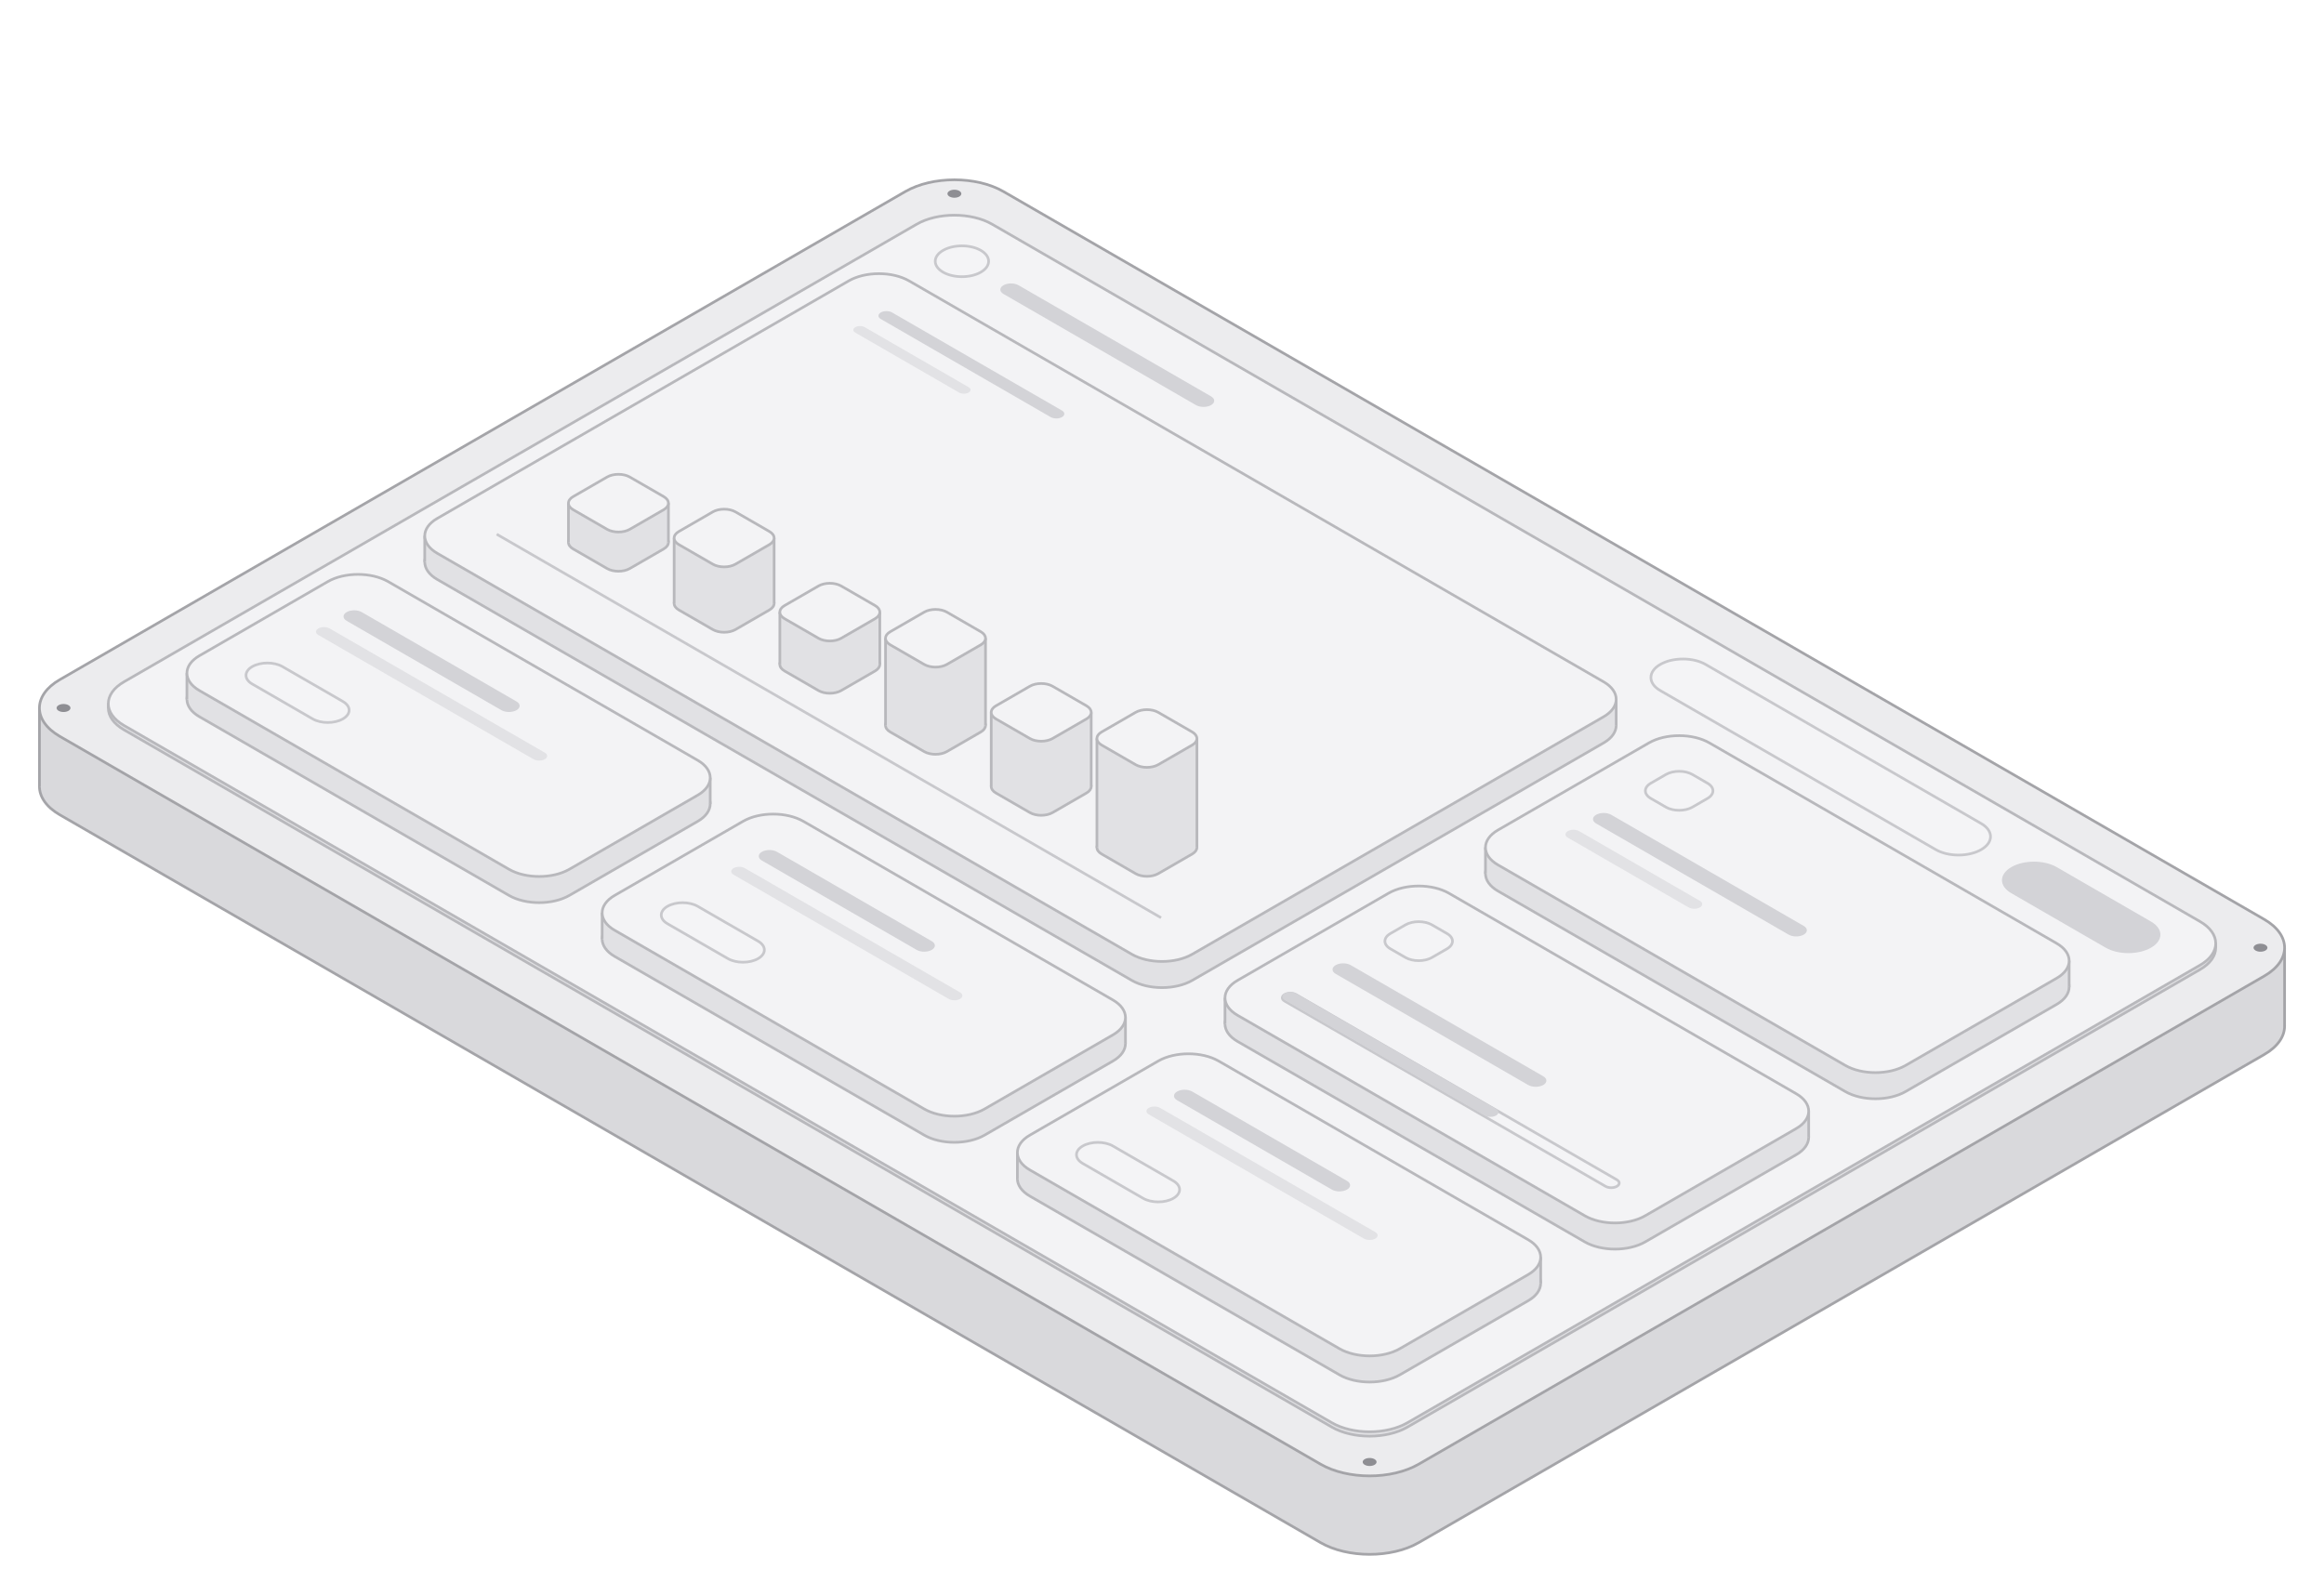
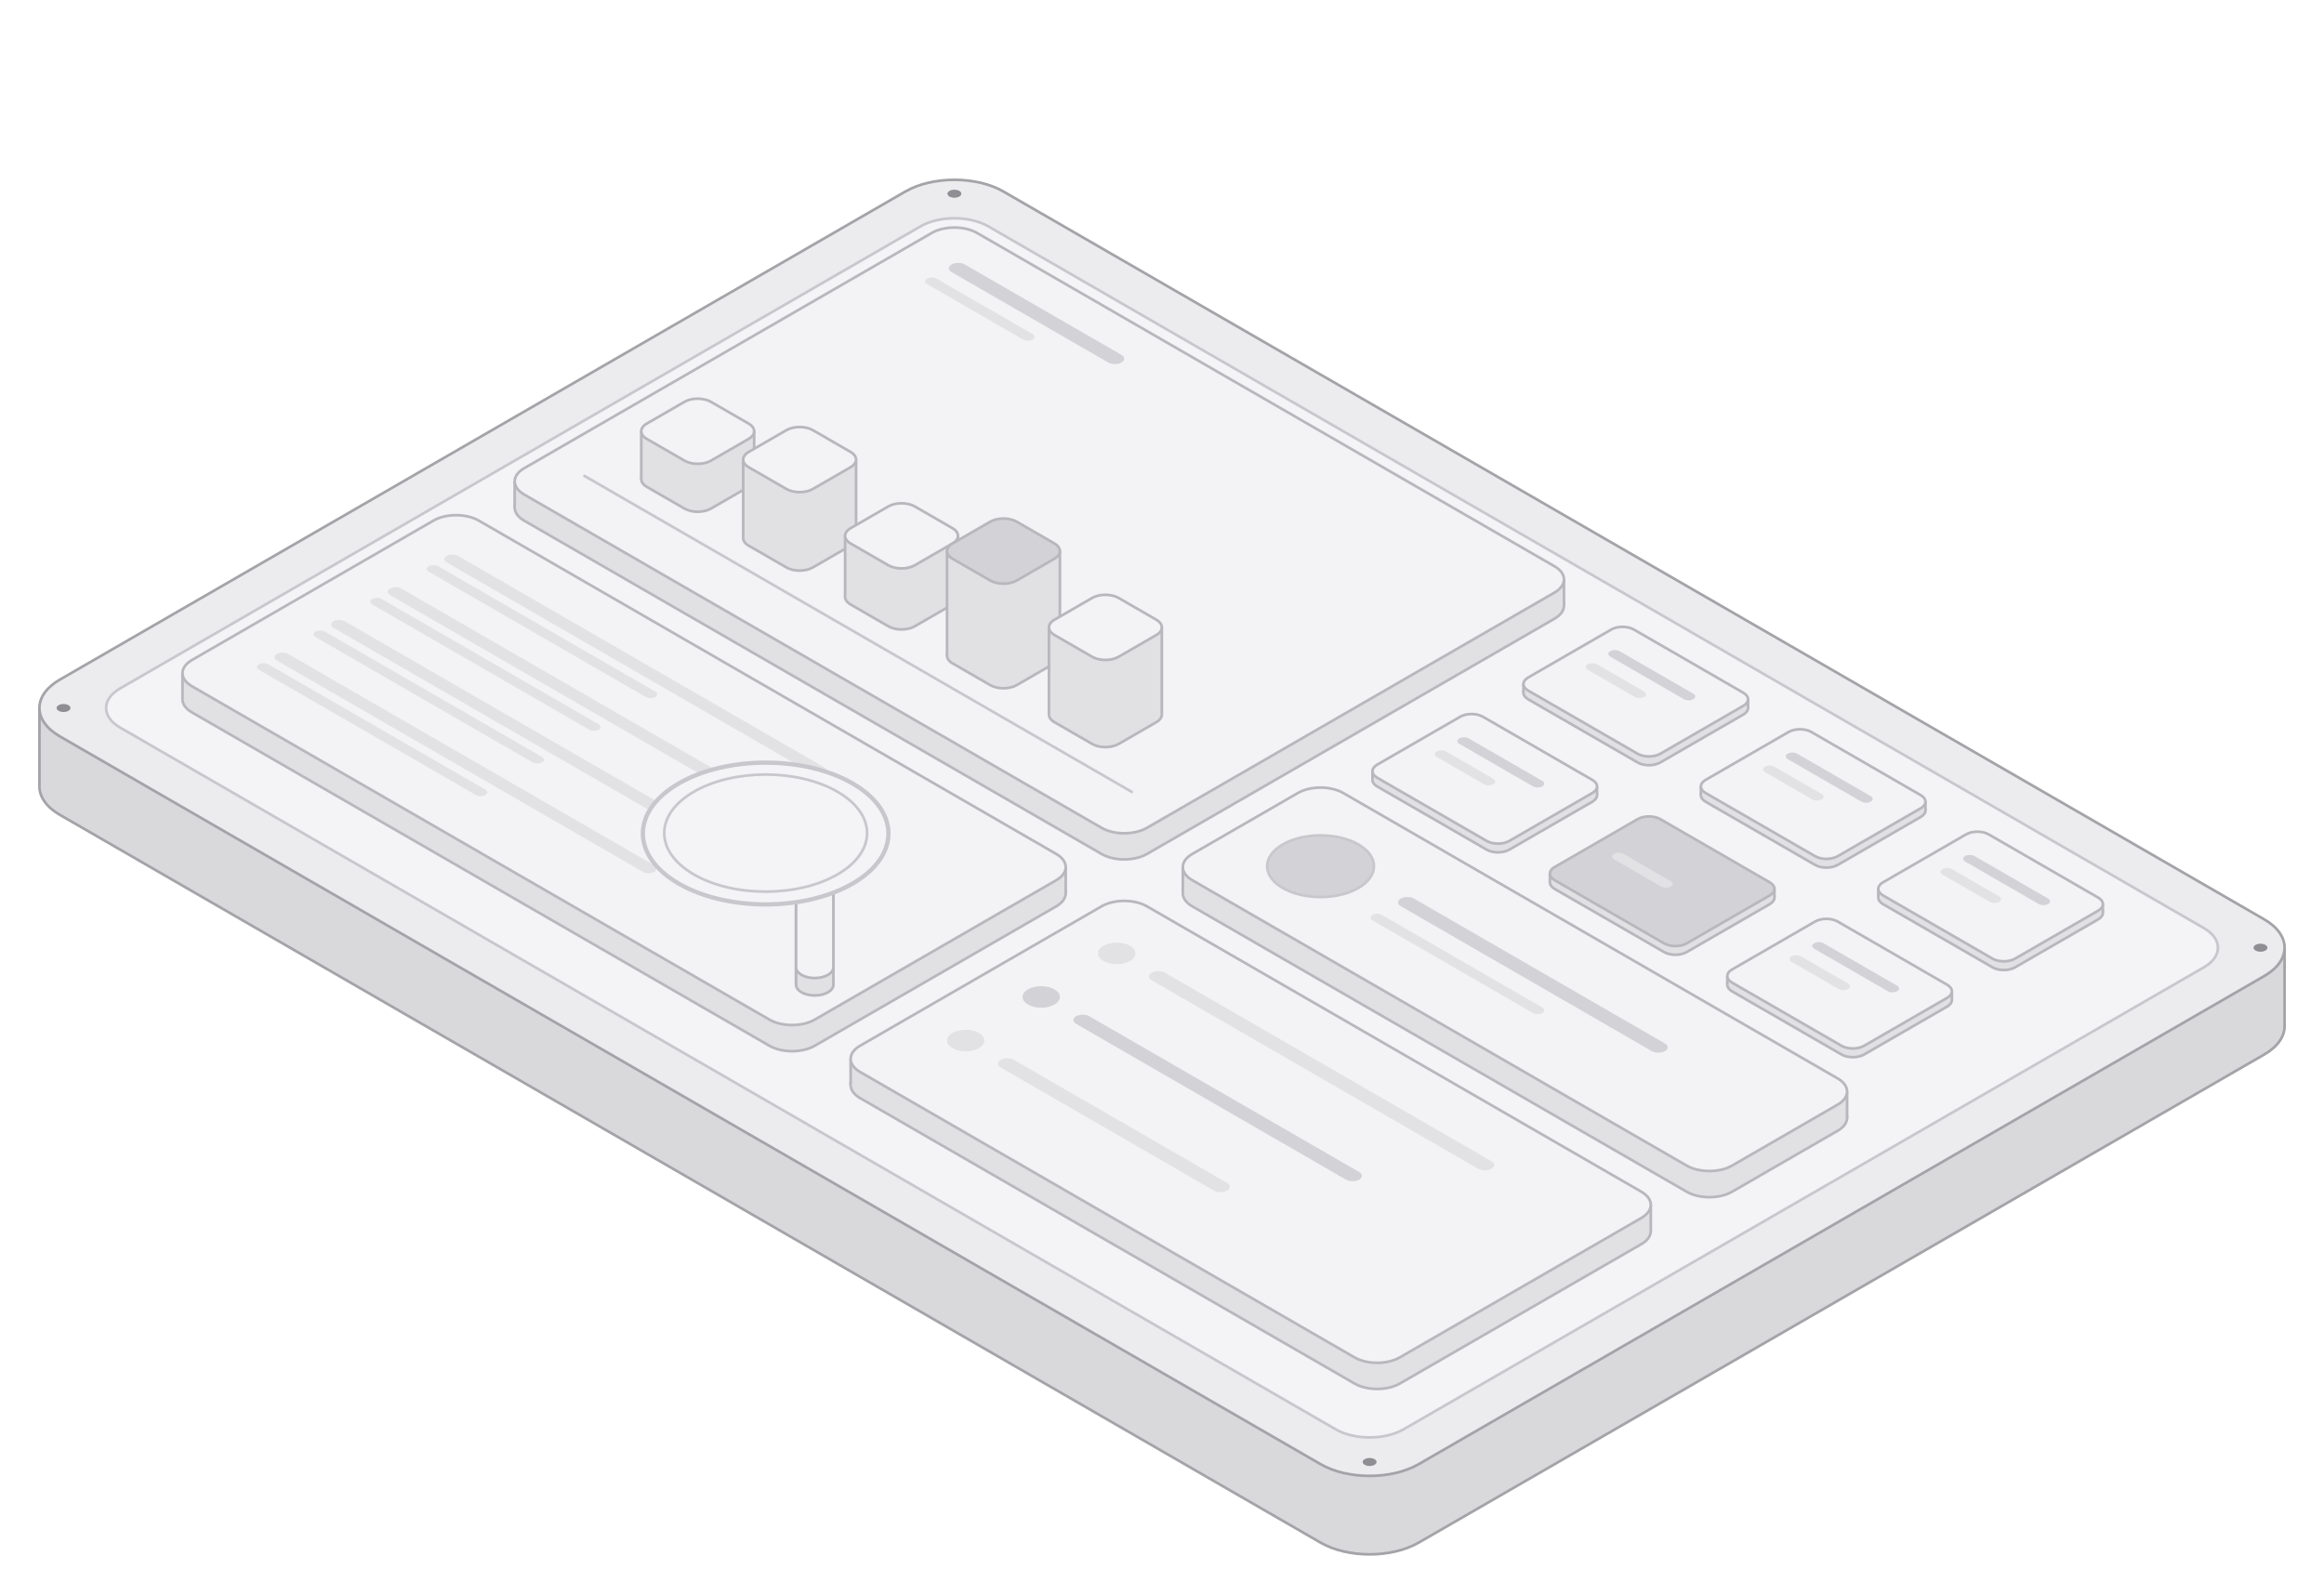
<svg xmlns="http://www.w3.org/2000/svg" viewBox="-435.34 -339.58 870.67 592.61" shape-rendering="geometricPrecision">
-   <style>.l{stroke-width:1px}.l2{stroke-width:1.5px}@media (min-resolution:2dppx){.l{stroke-width:.5px}.l2{stroke-width:1px}}@media (min-resolution:3dppx){.l{stroke-width:.34px}.l2{stroke-width:.67px}}</style>
+   <style>.l{stroke-width:1px}.l2{stroke-width:1.6px}@media (min-resolution:2dppx){.l{stroke-width:.5px}.l2{stroke-width:1px}}@media (min-resolution:3dppx){.l{stroke-width:.34px}.l2{stroke-width:.67px}}</style>
  <g transform="matrix(0.707107,0.408248,-0.707107,0.408248,-77.7817,-249.0315)">
    <rect x="0" y="0" width="720" height="500" rx="26" fill="#d9d9dc" stroke="#a4a4a8" class="l" vector-effect="non-scaling-stroke" />
  </g>
  <path d="M-420.566 -74.301L420.566 15.513L420.566 44.907L-420.566 -44.907Z" fill="#d9d9dc" />
  <path d="M-420.566 -74.301L-420.566 -44.907M420.566 15.513L420.566 44.907" stroke="#a4a4a8" class="l" vector-effect="non-scaling-stroke" />
  <g transform="matrix(0.707107,0.408248,-0.707107,0.408248,-77.7817,-278.4253)">
    <rect x="0" y="0" width="720" height="500" rx="26" fill="#ececee" stroke="#a4a4a8" class="l" vector-effect="non-scaling-stroke" />
  </g>
  <g transform="matrix(0.707107,0.408248,-0.707107,0.408248,-77.7817,-278.4253)">
    <circle cx="14" cy="14" r="2.6" fill="#8e8e93" />
    <circle cx="706" cy="14" r="2.6" fill="#8e8e93" />
    <circle cx="706" cy="486" r="2.6" fill="#8e8e93" />
    <circle cx="14" cy="486" r="2.6" fill="#8e8e93" />
  </g>
  <g transform="matrix(0.707107,0.408248,-0.707107,0.408248,-77.7817,-278.4253)">
-     <rect x="20" y="20" width="680" height="460" rx="20" fill="#e1e1e4" stroke="#b8b8bc" class="l" vector-effect="non-scaling-stroke" />
-   </g>
-   <path d="M-394.767 -75.934L394.767 13.880L394.767 15.513L-394.767 -74.301Z" fill="#e1e1e4" />
-   <path d="M-394.767 -75.934L-394.767 -74.301M394.767 13.880L394.767 15.513" stroke="#b8b8bc" class="l" vector-effect="non-scaling-stroke" />
-   <g transform="matrix(0.707107,0.408248,-0.707107,0.408248,-77.7817,-280.0583)">
-     <rect x="20" y="20" width="680" height="460" rx="20" fill="#f3f3f5" stroke="#b8b8bc" class="l" vector-effect="non-scaling-stroke" />
-   </g>
-   <g transform="matrix(0.707107,0.408248,-0.707107,0.408248,-77.7817,-280.8748)">
-     <rect x="40" y="36" width="20" height="20" rx="10" fill="#f4f4f6" stroke="#c8c8cc" class="l" vector-effect="non-scaling-stroke" />
-   </g>
-   <g transform="matrix(0.707107,0.408248,-0.707107,0.408248,-77.7817,-280.8748)">
-     <rect x="72" y="42" width="110" height="8" rx="4" fill="#d3d3d7" />
-   </g>
-   <g transform="matrix(0.707107,0.408248,-0.707107,0.408248,-77.7817,-280.8748)">
-     <rect x="420" y="34" width="170" height="24" rx="12" fill="#f4f4f6" stroke="#c8c8cc" class="l" vector-effect="non-scaling-stroke" />
-   </g>
-   <g transform="matrix(0.707107,0.408248,-0.707107,0.408248,-77.7817,-280.0583)">
-     <rect x="40" y="356" width="196" height="100" rx="16" fill="#e1e1e4" stroke="#b8b8bc" class="l" vector-effect="non-scaling-stroke" />
-   </g>
-   <path d="M-365.311 -87.365L-169.262 -48.173L-169.262 -38.375L-365.311 -77.567Z" fill="#e1e1e4" />
-   <path d="M-365.311 -87.365L-365.311 -77.567M-169.262 -48.173L-169.262 -38.375" stroke="#b8b8bc" class="l" vector-effect="non-scaling-stroke" />
-   <g transform="matrix(0.707107,0.408248,-0.707107,0.408248,-77.7817,-289.8563)">
-     <rect x="40" y="356" width="196" height="100" rx="16" fill="#f3f3f5" stroke="#b8b8bc" class="l" vector-effect="non-scaling-stroke" />
-   </g>
-   <g transform="matrix(0.707107,0.408248,-0.707107,0.408248,-77.7817,-280.8748)">
-     <rect x="606" y="34" width="74" height="24" rx="12" fill="#d3d3d7" />
-   </g>
-   <g transform="matrix(0.707107,0.408248,-0.707107,0.408248,-77.7817,-280.0583)">
-     <rect x="40" y="80" width="400" height="250" rx="16" fill="#e1e1e4" stroke="#b8b8bc" class="l" vector-effect="non-scaling-stroke" />
-   </g>
-   <path d="M-276.215 -138.804L170.149 -77.567L170.149 -67.769L-276.215 -129.006Z" fill="#e1e1e4" />
-   <path d="M-276.215 -138.804L-276.215 -129.006M170.149 -77.567L170.149 -67.769" stroke="#b8b8bc" class="l" vector-effect="non-scaling-stroke" />
-   <g transform="matrix(0.707107,0.408248,-0.707107,0.408248,-77.7817,-289.8563)">
-     <rect x="40" y="80" width="400" height="250" rx="16" fill="#f3f3f5" stroke="#b8b8bc" class="l" vector-effect="non-scaling-stroke" />
-   </g>
-   <g transform="matrix(0.707107,0.408248,-0.707107,0.408248,-77.7817,-280.0583)">
-     <rect x="464" y="80" width="216" height="112" rx="16" fill="#e1e1e4" stroke="#b8b8bc" class="l" vector-effect="non-scaling-stroke" />
-   </g>
-   <path d="M121.179 -22.045L339.855 20.412L339.855 30.210L121.179 -12.247Z" fill="#e1e1e4" />
-   <path d="M121.179 -22.045L121.179 -12.247M339.855 20.412L339.855 30.210" stroke="#b8b8bc" class="l" vector-effect="non-scaling-stroke" />
-   <g transform="matrix(0.707107,0.408248,-0.707107,0.408248,-77.7817,-289.8563)">
-     <rect x="464" y="80" width="216" height="112" rx="16" fill="#f3f3f5" stroke="#b8b8bc" class="l" vector-effect="non-scaling-stroke" />
-   </g>
-   <g transform="matrix(0.707107,0.408248,-0.707107,0.408248,-77.7817,-280.0583)">
-     <rect x="260" y="356" width="196" height="100" rx="16" fill="#e1e1e4" stroke="#b8b8bc" class="l" vector-effect="non-scaling-stroke" />
-   </g>
-   <path d="M-209.747 2.449L-13.698 41.641L-13.698 51.439L-209.747 12.247Z" fill="#e1e1e4" />
-   <path d="M-209.747 2.449L-209.747 12.247M-13.698 41.641L-13.698 51.439" stroke="#b8b8bc" class="l" vector-effect="non-scaling-stroke" />
-   <g transform="matrix(0.707107,0.408248,-0.707107,0.408248,-77.7817,-289.8563)">
-     <rect x="260" y="356" width="196" height="100" rx="16" fill="#f3f3f5" stroke="#b8b8bc" class="l" vector-effect="non-scaling-stroke" />
-   </g>
-   <g transform="matrix(0.707107,0.408248,-0.707107,0.408248,-77.7817,-280.0583)">
-     <rect x="464" y="218" width="216" height="112" rx="16" fill="#e1e1e4" stroke="#b8b8bc" class="l" vector-effect="non-scaling-stroke" />
-   </g>
-   <path d="M23.598 34.293L242.274 76.751L242.274 86.549L23.598 44.091Z" fill="#e1e1e4" />
-   <path d="M23.598 34.293L23.598 44.091M242.274 76.751L242.274 86.549" stroke="#b8b8bc" class="l" vector-effect="non-scaling-stroke" />
-   <g transform="matrix(0.707107,0.408248,-0.707107,0.408248,-77.7817,-289.8563)">
-     <rect x="464" y="218" width="216" height="112" rx="16" fill="#f3f3f5" stroke="#b8b8bc" class="l" vector-effect="non-scaling-stroke" />
-   </g>
-   <g transform="matrix(0.707107,0.408248,-0.707107,0.408248,-77.7817,-280.0583)">
-     <rect x="480" y="356" width="196" height="100" rx="16" fill="#e1e1e4" stroke="#b8b8bc" class="l" vector-effect="non-scaling-stroke" />
-   </g>
-   <path d="M-54.184 92.264L141.865 131.456L141.865 141.254L-54.184 102.062Z" fill="#e1e1e4" />
-   <path d="M-54.184 92.264L-54.184 102.062M141.865 131.456L141.865 141.254" stroke="#b8b8bc" class="l" vector-effect="non-scaling-stroke" />
-   <g transform="matrix(0.707107,0.408248,-0.707107,0.408248,-77.7817,-289.8563)">
-     <rect x="480" y="356" width="196" height="100" rx="16" fill="#f3f3f5" stroke="#b8b8bc" class="l" vector-effect="non-scaling-stroke" />
-   </g>
-   <g transform="matrix(0.707107,0.408248,-0.707107,0.408248,-77.7817,-290.6728)">
-     <rect x="64" y="114" width="60" height="5" rx="2.5" fill="#e2e2e5" />
-   </g>
-   <g transform="matrix(0.707107,0.408248,-0.707107,0.408248,-77.7817,-290.6728)">
-     <rect x="64" y="100" width="96" height="6" rx="3" fill="#d3d3d7" />
-   </g>
-   <g transform="matrix(0.707107,0.408248,-0.707107,0.408248,-77.7817,-289.8563)">
-     <rect x="84" y="262" width="30" height="30" rx="6" fill="#e1e1e4" stroke="#b8b8bc" class="l" vector-effect="non-scaling-stroke" />
-   </g>
-   <path d="M-222.375 -151.052L-184.919 -151.052L-184.919 -136.355L-222.375 -136.355Z" fill="#e1e1e4" />
-   <path d="M-222.375 -151.052L-222.375 -136.355M-184.919 -151.052L-184.919 -136.355" stroke="#b8b8bc" class="l" vector-effect="non-scaling-stroke" />
-   <g transform="matrix(0.707107,0.408248,-0.707107,0.408248,-77.7817,-304.5532)">
-     <rect x="84" y="262" width="30" height="30" rx="6" fill="#f3f3f5" stroke="#b8b8bc" class="l" vector-effect="non-scaling-stroke" />
-   </g>
-   <g transform="matrix(0.707107,0.408248,-0.707107,0.408248,-77.7817,-289.8563)">
-     <rect x="140" y="262" width="30" height="30" rx="6" fill="#e1e1e4" stroke="#b8b8bc" class="l" vector-effect="non-scaling-stroke" />
-   </g>
-   <path d="M-182.777 -137.988L-145.321 -137.988L-145.321 -113.493L-182.777 -113.493Z" fill="#e1e1e4" />
-   <path d="M-182.777 -137.988L-182.777 -113.493M-145.321 -137.988L-145.321 -113.493" stroke="#b8b8bc" class="l" vector-effect="non-scaling-stroke" />
-   <g transform="matrix(0.707107,0.408248,-0.707107,0.408248,-77.7817,-314.3512)">
-     <rect x="140" y="262" width="30" height="30" rx="6" fill="#f3f3f5" stroke="#b8b8bc" class="l" vector-effect="non-scaling-stroke" />
-   </g>
-   <g transform="matrix(0.707107,0.408248,-0.707107,0.408248,-77.7817,-289.8563)">
-     <rect x="196" y="262" width="30" height="30" rx="6" fill="#e1e1e4" stroke="#b8b8bc" class="l" vector-effect="non-scaling-stroke" />
-   </g>
-   <path d="M-143.179 -110.227L-105.723 -110.227L-105.723 -90.631L-143.179 -90.631Z" fill="#e1e1e4" />
-   <path d="M-143.179 -110.227L-143.179 -90.631M-105.723 -110.227L-105.723 -90.631" stroke="#b8b8bc" class="l" vector-effect="non-scaling-stroke" />
-   <g transform="matrix(0.707107,0.408248,-0.707107,0.408248,-77.7817,-309.4522)">
-     <rect x="196" y="262" width="30" height="30" rx="6" fill="#f3f3f5" stroke="#b8b8bc" class="l" vector-effect="non-scaling-stroke" />
-   </g>
-   <g transform="matrix(0.707107,0.408248,-0.707107,0.408248,-77.7817,-290.6728)">
-     <rect x="60" y="378" width="90" height="8" rx="4" fill="#d3d3d7" />
-   </g>
-   <g transform="matrix(0.707107,0.408248,-0.707107,0.408248,-77.7817,-290.6728)">
-     <rect x="60" y="424" width="48" height="16" rx="8" fill="#f4f4f6" stroke="#c8c8cc" class="l" vector-effect="non-scaling-stroke" />
-   </g>
-   <g transform="matrix(0.707107,0.408248,-0.707107,0.408248,-77.7817,-289.8563)">
-     <rect x="252" y="262" width="30" height="30" rx="6" fill="#e1e1e4" stroke="#b8b8bc" class="l" vector-effect="non-scaling-stroke" />
-   </g>
-   <path d="M-103.581 -100.429L-66.125 -100.429L-66.125 -67.769L-103.581 -67.769Z" fill="#e1e1e4" />
-   <path d="M-103.581 -100.429L-103.581 -67.769M-66.125 -100.429L-66.125 -67.769" stroke="#b8b8bc" class="l" vector-effect="non-scaling-stroke" />
+     <rect x="20" y="20" width="680" height="460" rx="18" fill="#f4f4f6" stroke="#c8c8cc" class="l" vector-effect="non-scaling-stroke" />
+   </g>
+   <g transform="matrix(0.707107,0.408248,-0.707107,0.408248,-77.7817,-280.0583)">
+     <rect x="394" y="40" width="70" height="56" rx="6" fill="#e1e1e4" stroke="#b8b8bc" class="l" vector-effect="non-scaling-stroke" />
+   </g>
+   <path d="M135.421 -83.283L219.546 -77.567L219.546 -74.301L135.421 -80.017Z" fill="#e1e1e4" />
+   <path d="M135.421 -83.283L135.421 -80.017M219.546 -77.567L219.546 -74.301" stroke="#b8b8bc" class="l" vector-effect="non-scaling-stroke" />
+   <g transform="matrix(0.707107,0.408248,-0.707107,0.408248,-77.7817,-283.3243)">
+     <rect x="394" y="40" width="70" height="56" rx="6" fill="#f3f3f5" stroke="#b8b8bc" class="l" vector-effect="non-scaling-stroke" />
+   </g>
+   <g transform="matrix(0.707107,0.408248,-0.707107,0.408248,-77.7817,-280.0583)">
+     <rect x="394" y="120" width="70" height="56" rx="6" fill="#e1e1e4" stroke="#b8b8bc" class="l" vector-effect="non-scaling-stroke" />
+   </g>
+   <path d="M78.853 -50.623L162.978 -44.907L162.978 -41.641L78.853 -47.357Z" fill="#e1e1e4" />
+   <path d="M78.853 -50.623L78.853 -47.357M162.978 -44.907L162.978 -41.641" stroke="#b8b8bc" class="l" vector-effect="non-scaling-stroke" />
+   <g transform="matrix(0.707107,0.408248,-0.707107,0.408248,-77.7817,-283.3243)">
+     <rect x="394" y="120" width="70" height="56" rx="6" fill="#f3f3f5" stroke="#b8b8bc" class="l" vector-effect="non-scaling-stroke" />
+   </g>
+   <g transform="matrix(0.707107,0.408248,-0.707107,0.408248,-77.7817,-280.0583)">
+     <rect x="40" y="40" width="330" height="240" rx="12" fill="#e1e1e4" stroke="#b8b8bc" class="l" vector-effect="non-scaling-stroke" />
+   </g>
+   <path d="M-242.517 -159.217L150.593 -122.474L150.593 -112.677L-242.517 -149.419Z" fill="#e1e1e4" />
+   <path d="M-242.517 -159.217L-242.517 -149.419M150.593 -122.474L150.593 -112.677" stroke="#b8b8bc" class="l" vector-effect="non-scaling-stroke" />
+   <g transform="matrix(0.707107,0.408248,-0.707107,0.408248,-77.7817,-289.8563)">
+     <rect x="40" y="40" width="330" height="240" rx="12" fill="#f3f3f5" stroke="#b8b8bc" class="l" vector-effect="non-scaling-stroke" />
+   </g>
+   <g transform="matrix(0.707107,0.408248,-0.707107,0.408248,-77.7817,-280.0583)">
+     <rect x="488" y="40" width="70" height="56" rx="6" fill="#e1e1e4" stroke="#b8b8bc" class="l" vector-effect="non-scaling-stroke" />
+   </g>
+   <path d="M201.889 -44.907L286.014 -39.192L286.014 -35.926L201.889 -41.641Z" fill="#e1e1e4" />
+   <path d="M201.889 -44.907L201.889 -41.641M286.014 -39.192L286.014 -35.926" stroke="#b8b8bc" class="l" vector-effect="non-scaling-stroke" />
+   <g transform="matrix(0.707107,0.408248,-0.707107,0.408248,-77.7817,-283.3243)">
+     <rect x="488" y="40" width="70" height="56" rx="6" fill="#f3f3f5" stroke="#b8b8bc" class="l" vector-effect="non-scaling-stroke" />
+   </g>
+   <g transform="matrix(0.707107,0.408248,-0.707107,0.408248,-77.7817,-280.0583)">
+     <rect x="488" y="120" width="70" height="56" rx="6" fill="#e1e1e4" stroke="#b8b8bc" class="l" vector-effect="non-scaling-stroke" />
+   </g>
+   <path d="M145.321 -12.247L229.446 -6.532L229.446 -3.266L145.321 -8.981Z" fill="#e1e1e4" />
+   <path d="M145.321 -12.247L145.321 -8.981M229.446 -6.532L229.446 -3.266" stroke="#b8b8bc" class="l" vector-effect="non-scaling-stroke" />
+   <g transform="matrix(0.707107,0.408248,-0.707107,0.408248,-77.7817,-283.3243)">
+     <rect x="488" y="120" width="70" height="56" rx="6" fill="#d3d3d7" stroke="#b8b8bc" class="l" vector-effect="non-scaling-stroke" />
+   </g>
+   <g transform="matrix(0.707107,0.408248,-0.707107,0.408248,-77.7817,-280.0583)">
+     <rect x="582" y="40" width="70" height="56" rx="6" fill="#e1e1e4" stroke="#b8b8bc" class="l" vector-effect="non-scaling-stroke" />
+   </g>
+   <path d="M268.357 -6.532L352.482 -0.816L352.482 2.449L268.357 -3.266Z" fill="#e1e1e4" />
+   <path d="M268.357 -6.532L268.357 -3.266M352.482 -0.816L352.482 2.449" stroke="#b8b8bc" class="l" vector-effect="non-scaling-stroke" />
+   <g transform="matrix(0.707107,0.408248,-0.707107,0.408248,-77.7817,-283.3243)">
+     <rect x="582" y="40" width="70" height="56" rx="6" fill="#f3f3f5" stroke="#b8b8bc" class="l" vector-effect="non-scaling-stroke" />
+   </g>
+   <g transform="matrix(0.707107,0.408248,-0.707107,0.408248,-77.7817,-280.0583)">
+     <rect x="40" y="304" width="330" height="152" rx="12" fill="#e1e1e4" stroke="#b8b8bc" class="l" vector-effect="non-scaling-stroke" />
+   </g>
+   <path d="M-366.968 -87.365L-36.083 -14.697L-36.083 -4.899L-366.968 -77.567Z" fill="#e1e1e4" />
+   <path d="M-366.968 -87.365L-366.968 -77.567M-36.083 -14.697L-36.083 -4.899" stroke="#b8b8bc" class="l" vector-effect="non-scaling-stroke" />
+   <g transform="matrix(0.707107,0.408248,-0.707107,0.408248,-77.7817,-289.8563)">
+     <rect x="40" y="304" width="330" height="152" rx="12" fill="#f3f3f5" stroke="#b8b8bc" class="l" vector-effect="non-scaling-stroke" />
+   </g>
+   <g transform="matrix(0.707107,0.408248,-0.707107,0.408248,-77.7817,-280.0583)">
+     <rect x="582" y="120" width="70" height="56" rx="6" fill="#e1e1e4" stroke="#b8b8bc" class="l" vector-effect="non-scaling-stroke" />
+   </g>
+   <path d="M211.789 26.128L295.914 31.843L295.914 35.109L211.789 29.394Z" fill="#e1e1e4" />
+   <path d="M211.789 26.128L211.789 29.394M295.914 31.843L295.914 35.109" stroke="#b8b8bc" class="l" vector-effect="non-scaling-stroke" />
+   <g transform="matrix(0.707107,0.408248,-0.707107,0.408248,-77.7817,-283.3243)">
+     <rect x="582" y="120" width="70" height="56" rx="6" fill="#f3f3f5" stroke="#b8b8bc" class="l" vector-effect="non-scaling-stroke" />
+   </g>
+   <g transform="matrix(0.707107,0.408248,-0.707107,0.408248,-77.7817,-280.0583)">
+     <rect x="394" y="200" width="286" height="80" rx="12" fill="#e1e1e4" stroke="#b8b8bc" class="l" vector-effect="non-scaling-stroke" />
+   </g>
+   <path d="M7.799 -14.697L256.659 69.402L256.659 79.200L7.799 -4.899Z" fill="#e1e1e4" />
+   <path d="M7.799 -14.697L7.799 -4.899M256.659 69.402L256.659 79.200" stroke="#b8b8bc" class="l" vector-effect="non-scaling-stroke" />
+   <g transform="matrix(0.707107,0.408248,-0.707107,0.408248,-77.7817,-289.8563)">
+     <rect x="394" y="200" width="286" height="80" rx="12" fill="#f3f3f5" stroke="#b8b8bc" class="l" vector-effect="non-scaling-stroke" />
+   </g>
+   <g transform="matrix(0.707107,0.408248,-0.707107,0.408248,-77.7817,-280.0583)">
+     <rect x="394" y="304" width="286" height="152" rx="12" fill="#e1e1e4" stroke="#b8b8bc" class="l" vector-effect="non-scaling-stroke" />
+   </g>
+   <path d="M-116.652 57.155L183.120 111.860L183.120 121.658L-116.652 66.953Z" fill="#e1e1e4" />
+   <path d="M-116.652 57.155L-116.652 66.953M183.120 111.860L183.120 121.658" stroke="#b8b8bc" class="l" vector-effect="non-scaling-stroke" />
+   <g transform="matrix(0.707107,0.408248,-0.707107,0.408248,-77.7817,-289.8563)">
+     <rect x="394" y="304" width="286" height="152" rx="12" fill="#f3f3f5" stroke="#b8b8bc" class="l" vector-effect="non-scaling-stroke" />
+   </g>
+   <g transform="matrix(0.707107,0.408248,-0.707107,0.408248,-77.7817,-283.5693)">
+     <rect x="404" y="66" width="30" height="5" rx="2.5" fill="#e2e2e5" />
+   </g>
+   <g transform="matrix(0.707107,0.408248,-0.707107,0.408248,-77.7817,-283.5693)">
+     <rect x="404" y="54" width="44" height="5" rx="2.5" fill="#d3d3d7" />
+   </g>
+   <g transform="matrix(0.707107,0.408248,-0.707107,0.408248,-77.7817,-283.5693)">
+     <rect x="404" y="146" width="30" height="5" rx="2.5" fill="#e2e2e5" />
+   </g>
+   <g transform="matrix(0.707107,0.408248,-0.707107,0.408248,-77.7817,-283.5693)">
+     <rect x="404" y="134" width="44" height="5" rx="2.5" fill="#d3d3d7" />
+   </g>
+   <g transform="matrix(0.707107,0.408248,-0.707107,0.408248,-77.7817,-283.5693)">
+     <rect x="498" y="66" width="30" height="5" rx="2.5" fill="#e2e2e5" />
+   </g>
+   <g transform="matrix(0.707107,0.408248,-0.707107,0.408248,-77.7817,-283.5693)">
+     <rect x="498" y="54" width="44" height="5" rx="2.5" fill="#d3d3d7" />
+   </g>
+   <g transform="matrix(0.707107,0.408248,-0.707107,0.408248,-77.7817,-283.5693)">
+     <rect x="498" y="146" width="30" height="5" rx="2.5" fill="#e2e2e5" />
+   </g>
+   <g transform="matrix(0.707107,0.408248,-0.707107,0.408248,-77.7817,-283.5693)">
+     <rect x="498" y="134" width="44" height="5" rx="2.5" fill="#d3d3d7" />
+   </g>
+   <g transform="matrix(0.707107,0.408248,-0.707107,0.408248,-77.7817,-283.5693)">
+     <rect x="592" y="66" width="30" height="5" rx="2.5" fill="#e2e2e5" />
+   </g>
+   <g transform="matrix(0.707107,0.408248,-0.707107,0.408248,-77.7817,-283.5693)">
+     <rect x="592" y="54" width="44" height="5" rx="2.5" fill="#d3d3d7" />
+   </g>
+   <g transform="matrix(0.707107,0.408248,-0.707107,0.408248,-77.7817,-283.5693)">
+     <rect x="592" y="146" width="30" height="5" rx="2.5" fill="#e2e2e5" />
+   </g>
+   <g transform="matrix(0.707107,0.408248,-0.707107,0.408248,-77.7817,-283.5693)">
+     <rect x="592" y="134" width="44" height="5" rx="2.5" fill="#d3d3d7" />
+   </g>
+   <g transform="matrix(0.707107,0.408248,-0.707107,0.408248,-77.7817,-289.8563)">
+     <rect x="74" y="210" width="34" height="34" rx="7" fill="#e1e1e4" stroke="#b8b8bc" class="l" vector-effect="non-scaling-stroke" />
+   </g>
+   <path d="M-195.090 -177.996L-152.806 -177.996L-152.806 -160.033L-195.090 -160.033Z" fill="#e1e1e4" />
+   <path d="M-195.090 -177.996L-195.090 -160.033M-152.806 -177.996L-152.806 -160.033" stroke="#b8b8bc" class="l" vector-effect="non-scaling-stroke" />
+   <g transform="matrix(0.707107,0.408248,-0.707107,0.408248,-77.7817,-307.8192)">
+     <rect x="74" y="210" width="34" height="34" rx="7" fill="#f3f3f5" stroke="#b8b8bc" class="l" vector-effect="non-scaling-stroke" />
+   </g>
+   <g transform="matrix(0.707107,0.408248,-0.707107,0.408248,-77.7817,-289.8563)">
+     <rect x="128" y="210" width="34" height="34" rx="7" fill="#e1e1e4" stroke="#b8b8bc" class="l" vector-effect="non-scaling-stroke" />
+   </g>
+   <path d="M-156.907 -167.382L-114.622 -167.382L-114.622 -137.988L-156.907 -137.988Z" fill="#e1e1e4" />
+   <path d="M-156.907 -167.382L-156.907 -137.988M-114.622 -167.382L-114.622 -137.988" stroke="#b8b8bc" class="l" vector-effect="non-scaling-stroke" />
+   <g transform="matrix(0.707107,0.408248,-0.707107,0.408248,-77.7817,-319.2502)">
+     <rect x="128" y="210" width="34" height="34" rx="7" fill="#f3f3f5" stroke="#b8b8bc" class="l" vector-effect="non-scaling-stroke" />
+   </g>
+   <g transform="matrix(0.707107,0.408248,-0.707107,0.408248,-77.7817,-289.8563)">
+     <rect x="182" y="210" width="34" height="34" rx="7" fill="#e1e1e4" stroke="#b8b8bc" class="l" vector-effect="non-scaling-stroke" />
+   </g>
+   <path d="M-118.723 -138.804L-76.439 -138.804L-76.439 -115.943L-118.723 -115.943Z" fill="#e1e1e4" />
+   <path d="M-118.723 -138.804L-118.723 -115.943M-76.439 -138.804L-76.439 -115.943" stroke="#b8b8bc" class="l" vector-effect="non-scaling-stroke" />
+   <g transform="matrix(0.707107,0.408248,-0.707107,0.408248,-77.7817,-312.7182)">
+     <rect x="182" y="210" width="34" height="34" rx="7" fill="#f3f3f5" stroke="#b8b8bc" class="l" vector-effect="non-scaling-stroke" />
+   </g>
+   <g transform="matrix(0.707107,0.408248,-0.707107,0.408248,-77.7817,-289.8563)">
+     <rect x="236" y="210" width="34" height="34" rx="7" fill="#e1e1e4" stroke="#b8b8bc" class="l" vector-effect="non-scaling-stroke" />
+   </g>
+   <path d="M-80.539 -133.089L-38.255 -133.089L-38.255 -93.897L-80.539 -93.897Z" fill="#e1e1e4" />
+   <path d="M-80.539 -133.089L-80.539 -93.897M-38.255 -133.089L-38.255 -93.897" stroke="#b8b8bc" class="l" vector-effect="non-scaling-stroke" />
+   <g transform="matrix(0.707107,0.408248,-0.707107,0.408248,-77.7817,-329.0481)">
+     <rect x="236" y="210" width="34" height="34" rx="7" fill="#d3d3d7" stroke="#b8b8bc" class="l" vector-effect="non-scaling-stroke" />
+   </g>
+   <g transform="matrix(0.707107,0.408248,-0.707107,0.408248,-77.7817,-289.8563)">
+     <rect x="290" y="210" width="34" height="34" rx="7" fill="#e1e1e4" stroke="#b8b8bc" class="l" vector-effect="non-scaling-stroke" />
+   </g>
+   <path d="M-42.355 -104.512L-0.071 -104.512L-0.071 -71.852L-42.355 -71.852Z" fill="#e1e1e4" />
+   <path d="M-42.355 -104.512L-42.355 -71.852M-0.071 -104.512L-0.071 -71.852" stroke="#b8b8bc" class="l" vector-effect="non-scaling-stroke" />
  <g transform="matrix(0.707107,0.408248,-0.707107,0.408248,-77.7817,-322.5161)">
-     <rect x="252" y="262" width="30" height="30" rx="6" fill="#f3f3f5" stroke="#b8b8bc" class="l" vector-effect="non-scaling-stroke" />
-   </g>
-   <g transform="matrix(0.707107,0.408248,-0.707107,0.408248,-77.7817,-290.6728)">
-     <rect x="60" y="394" width="120" height="6" rx="3" fill="#e2e2e5" />
-   </g>
-   <g transform="matrix(0.707107,0.408248,-0.707107,0.408248,-77.7817,-290.6728)">
-     <rect x="484" y="100" width="22" height="22" rx="7" fill="#f4f4f6" stroke="#c8c8cc" class="l" vector-effect="non-scaling-stroke" />
-   </g>
-   <g transform="matrix(0.707107,0.408248,-0.707107,0.408248,-77.7817,-289.8563)">
-     <rect x="308" y="262" width="30" height="30" rx="6" fill="#e1e1e4" stroke="#b8b8bc" class="l" vector-effect="non-scaling-stroke" />
-   </g>
-   <path d="M-63.983 -72.668L-26.527 -72.668L-26.527 -44.907L-63.983 -44.907Z" fill="#e1e1e4" />
-   <path d="M-63.983 -72.668L-63.983 -44.907M-26.527 -72.668L-26.527 -44.907" stroke="#b8b8bc" class="l" vector-effect="non-scaling-stroke" />
-   <g transform="matrix(0.707107,0.408248,-0.707107,0.408248,-77.7817,-317.6172)">
-     <rect x="308" y="262" width="30" height="30" rx="6" fill="#f3f3f5" stroke="#b8b8bc" class="l" vector-effect="non-scaling-stroke" />
-   </g>
-   <g transform="matrix(0.707107,0.408248,-0.707107,0.408248,-77.7817,-289.8563)">
-     <rect x="364" y="262" width="30" height="30" rx="6" fill="#e1e1e4" stroke="#b8b8bc" class="l" vector-effect="non-scaling-stroke" />
-   </g>
-   <path d="M-24.385 -62.870L13.071 -62.870L13.071 -22.045L-24.385 -22.045Z" fill="#e1e1e4" />
-   <path d="M-24.385 -62.870L-24.385 -22.045M13.071 -62.870L13.071 -22.045" stroke="#b8b8bc" class="l" vector-effect="non-scaling-stroke" />
-   <g transform="matrix(0.707107,0.408248,-0.707107,0.408248,-77.7817,-330.6811)">
-     <rect x="364" y="262" width="30" height="30" rx="6" fill="#f3f3f5" stroke="#b8b8bc" class="l" vector-effect="non-scaling-stroke" />
-   </g>
-   <g transform="matrix(0.707107,0.408248,-0.707107,0.408248,-77.7817,-290.6728)">
-     <rect x="484" y="156" width="70" height="6" rx="3" fill="#e2e2e5" />
-   </g>
-   <g transform="matrix(0.707107,0.408248,-0.707107,0.408248,-77.7817,-290.6728)">
-     <path d="M64 306.5L416 306.5" stroke="#c8c8cc" class="l" vector-effect="non-scaling-stroke" />
-   </g>
-   <g transform="matrix(0.707107,0.408248,-0.707107,0.408248,-77.7817,-290.6728)">
-     <rect x="484" y="140" width="110" height="8" rx="4" fill="#d3d3d7" />
-   </g>
-   <g transform="matrix(0.707107,0.408248,-0.707107,0.408248,-77.7817,-290.6728)">
-     <rect x="280" y="378" width="90" height="8" rx="4" fill="#d3d3d7" />
-   </g>
-   <g transform="matrix(0.707107,0.408248,-0.707107,0.408248,-77.7817,-290.6728)">
-     <rect x="484" y="238" width="22" height="22" rx="7" fill="#f4f4f6" stroke="#c8c8cc" class="l" vector-effect="non-scaling-stroke" />
-   </g>
-   <g transform="matrix(0.707107,0.408248,-0.707107,0.408248,-77.7817,-290.6728)">
-     <rect x="280" y="424" width="48" height="16" rx="8" fill="#f4f4f6" stroke="#c8c8cc" class="l" vector-effect="non-scaling-stroke" />
-   </g>
-   <g transform="matrix(0.707107,0.408248,-0.707107,0.408248,-77.7817,-290.6728)">
-     <rect x="280" y="394" width="120" height="6" rx="3" fill="#e2e2e5" />
-   </g>
-   <g transform="matrix(0.707107,0.408248,-0.707107,0.408248,-77.7817,-290.6728)">
-     <rect x="484" y="278" width="110" height="8" rx="4" fill="#d3d3d7" />
-   </g>
-   <g transform="matrix(0.707107,0.408248,-0.707107,0.408248,-77.7817,-290.6728)">
-     <rect x="484" y="306" width="176" height="6" rx="3" fill="#f4f4f6" stroke="#c8c8cc" class="l" vector-effect="non-scaling-stroke" />
-   </g>
-   <g transform="matrix(0.707107,0.408248,-0.707107,0.408248,-77.7817,-290.6728)">
-     <rect x="500" y="378" width="90" height="8" rx="4" fill="#d3d3d7" />
-   </g>
-   <g transform="matrix(0.707107,0.408248,-0.707107,0.408248,-77.7817,-290.6728)">
-     <rect x="500" y="424" width="48" height="16" rx="8" fill="#f4f4f6" stroke="#c8c8cc" class="l" vector-effect="non-scaling-stroke" />
-   </g>
-   <g transform="matrix(0.707107,0.408248,-0.707107,0.408248,-77.7817,-290.6728)">
-     <rect x="500" y="394" width="120" height="6" rx="3" fill="#e2e2e5" />
-   </g>
-   <g transform="matrix(0.707107,0.408248,-0.707107,0.408248,-77.7817,-291.081)">
-     <rect x="484" y="306" width="112" height="6" rx="3" fill="#d3d3d7" />
+     <rect x="290" y="210" width="34" height="34" rx="7" fill="#f3f3f5" stroke="#b8b8bc" class="l" vector-effect="non-scaling-stroke" />
+   </g>
+   <g transform="matrix(0.707107,0.408248,-0.707107,0.408248,-77.7817,-289.8563)">
+     <rect x="306" y="404" width="62" height="14" rx="7" fill="#e1e1e4" stroke="#b8b8bc" class="l" vector-effect="non-scaling-stroke" transform="rotate(45 337.0 411.0)" />
+   </g>
+   <path d="M-137.108 22.838L-123.108 -4.875L-123.108 1.657L-137.108 29.370Z" fill="#e1e1e4" />
+   <path d="M-137.108 22.838L-137.108 29.370M-123.108 -4.875L-123.108 1.657" stroke="#b8b8bc" class="l" vector-effect="non-scaling-stroke" />
+   <g transform="matrix(0.707107,0.408248,-0.707107,0.408248,-77.7817,-296.3883)">
+     <rect x="306" y="404" width="62" height="14" rx="7" fill="#f3f3f5" stroke="#b8b8bc" class="l" vector-effect="non-scaling-stroke" transform="rotate(45 337.0 411.0)" />
+   </g>
+   <g transform="matrix(0.707107,0.408248,-0.707107,0.408248,-77.7817,-290.1012)">
+     <rect x="60" y="72" width="56" height="5" rx="2.5" fill="#e2e2e5" />
+   </g>
+   <g transform="matrix(0.707107,0.408248,-0.707107,0.408248,-77.7817,-290.1012)">
+     <rect x="60" y="58" width="90" height="7" rx="3.5" fill="#d3d3d7" />
+   </g>
+   <g transform="matrix(0.707107,0.408248,-0.707107,0.408248,-77.7817,-290.1012)">
+     <rect x="60" y="336" width="120" height="5" rx="2.5" fill="#e2e2e5" />
+   </g>
+   <g transform="matrix(0.707107,0.408248,-0.707107,0.408248,-77.7817,-290.1012)">
+     <rect x="60" y="366" width="120" height="5" rx="2.5" fill="#e2e2e5" />
+   </g>
+   <g transform="matrix(0.707107,0.408248,-0.707107,0.408248,-77.7817,-290.1012)">
+     <rect x="60" y="396" width="120" height="5" rx="2.5" fill="#e2e2e5" />
+   </g>
+   <g transform="matrix(0.707107,0.408248,-0.707107,0.408248,-77.7817,-290.1012)">
+     <rect x="60" y="326" width="200" height="6" rx="3.0" fill="#e2e2e5" />
+   </g>
+   <g transform="matrix(0.707107,0.408248,-0.707107,0.408248,-77.7817,-290.1012)">
+     <rect x="60" y="426" width="120" height="5" rx="2.5" fill="#e2e2e5" />
+   </g>
+   <g transform="matrix(0.707107,0.408248,-0.707107,0.408248,-77.7817,-290.1012)">
+     <rect x="60" y="356" width="200" height="6" rx="3.0" fill="#e2e2e5" />
+   </g>
+   <g transform="matrix(0.707107,0.408248,-0.707107,0.408248,-77.7817,-290.1012)">
+     <rect x="60" y="386" width="200" height="6" rx="3.0" fill="#e2e2e5" />
+   </g>
+   <g transform="matrix(0.707107,0.408248,-0.707107,0.408248,-77.7817,-290.1012)">
+     <rect x="60" y="416" width="200" height="6" rx="3.0" fill="#e2e2e5" />
+   </g>
+   <g transform="matrix(0.707107,0.408248,-0.707107,0.408248,-77.7817,-290.1012)">
+     <rect x="470" y="246" width="90" height="5" rx="2.5" fill="#e2e2e5" />
+   </g>
+   <g transform="matrix(0.707107,0.408248,-0.707107,0.408248,-77.7817,-290.1012)">
+     <rect x="470" y="230" width="140" height="7" rx="3.5" fill="#d3d3d7" />
+   </g>
+   <g transform="matrix(0.707107,0.408248,-0.707107,0.408248,-77.7817,-290.1012)">
+     <rect x="438" y="330" width="180" height="7" rx="3.5" fill="#e2e2e5" />
+   </g>
+   <g transform="matrix(0.707107,0.408248,-0.707107,0.408248,-77.7817,-290.1012)">
+     <rect x="438" y="370" width="150" height="7" rx="3.5" fill="#d3d3d7" />
+   </g>
+   <g transform="matrix(0.707107,0.408248,-0.707107,0.408248,-77.7817,-290.1012)">
+     <rect x="438" y="410" width="120" height="7" rx="3.5" fill="#e2e2e5" />
+   </g>
+   <g transform="matrix(0.707107,0.408248,-0.707107,0.408248,-77.7817,-290.2645)">
+     <path d="M60 256L350 256" fill="none" stroke="#c8c8cc" class="l" stroke-linejoin="round" stroke-linecap="round" vector-effect="non-scaling-stroke" />
+   </g>
+   <g transform="matrix(0.707107,0.408248,-0.707107,0.408248,-77.7817,-290.1829)">
+     <circle cx="434" cy="240" r="20" fill="#d3d3d7" stroke="#c8c8cc" class="l" vector-effect="non-scaling-stroke" />
+   </g>
+   <g transform="matrix(0.707107,0.408248,-0.707107,0.408248,-77.7817,-290.1829)">
+     <circle cx="272" cy="372" r="46" fill="#f4f4f6" stroke="#c8c8cc" class="l2" vector-effect="non-scaling-stroke" />
+   </g>
+   <g transform="matrix(0.707107,0.408248,-0.707107,0.408248,-77.7817,-290.1829)">
+     <circle cx="420" cy="334" r="7" fill="#e2e2e5" />
+   </g>
+   <g transform="matrix(0.707107,0.408248,-0.707107,0.408248,-77.7817,-290.1829)">
+     <circle cx="420" cy="374" r="7" fill="#d3d3d7" />
+   </g>
+   <g transform="matrix(0.707107,0.408248,-0.707107,0.408248,-77.7817,-290.1829)">
+     <circle cx="420" cy="414" r="7" fill="#e2e2e5" />
+   </g>
+   <g transform="matrix(0.707107,0.408248,-0.707107,0.408248,-77.7817,-290.3462)">
+     <circle cx="272" cy="372" r="38" fill="none" stroke="#c8c8cc" class="l" vector-effect="non-scaling-stroke" />
  </g>
</svg>
